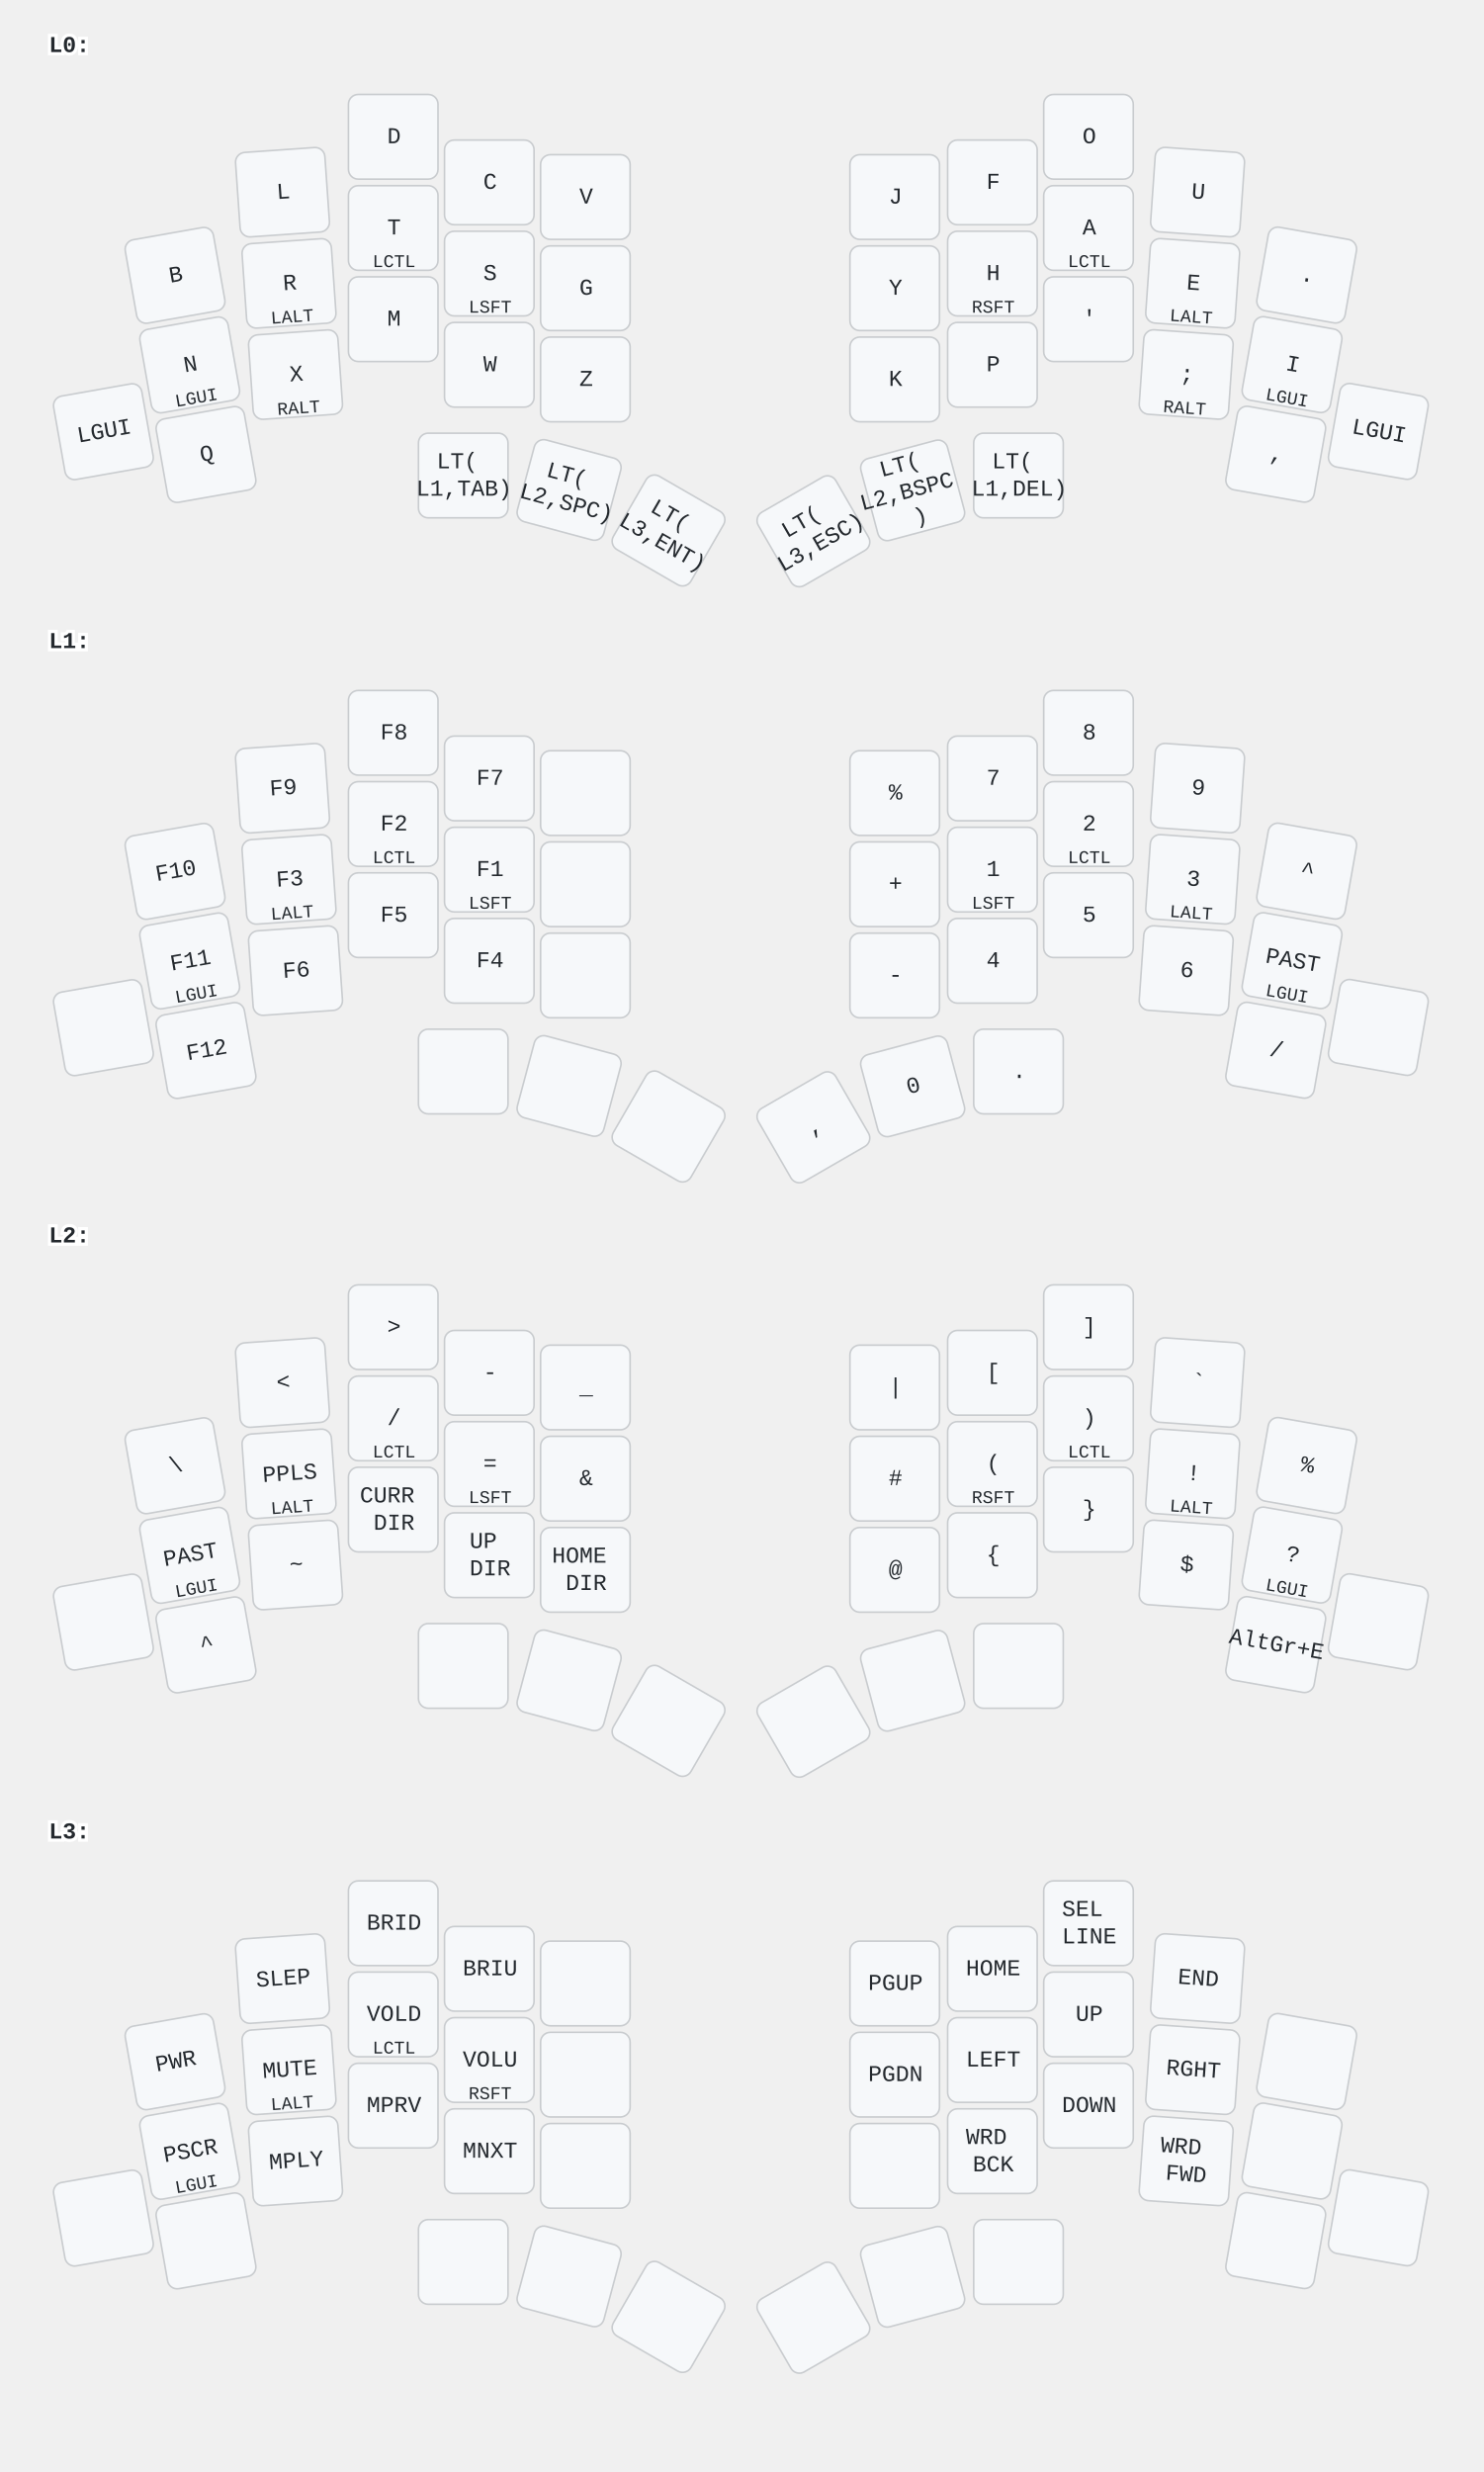
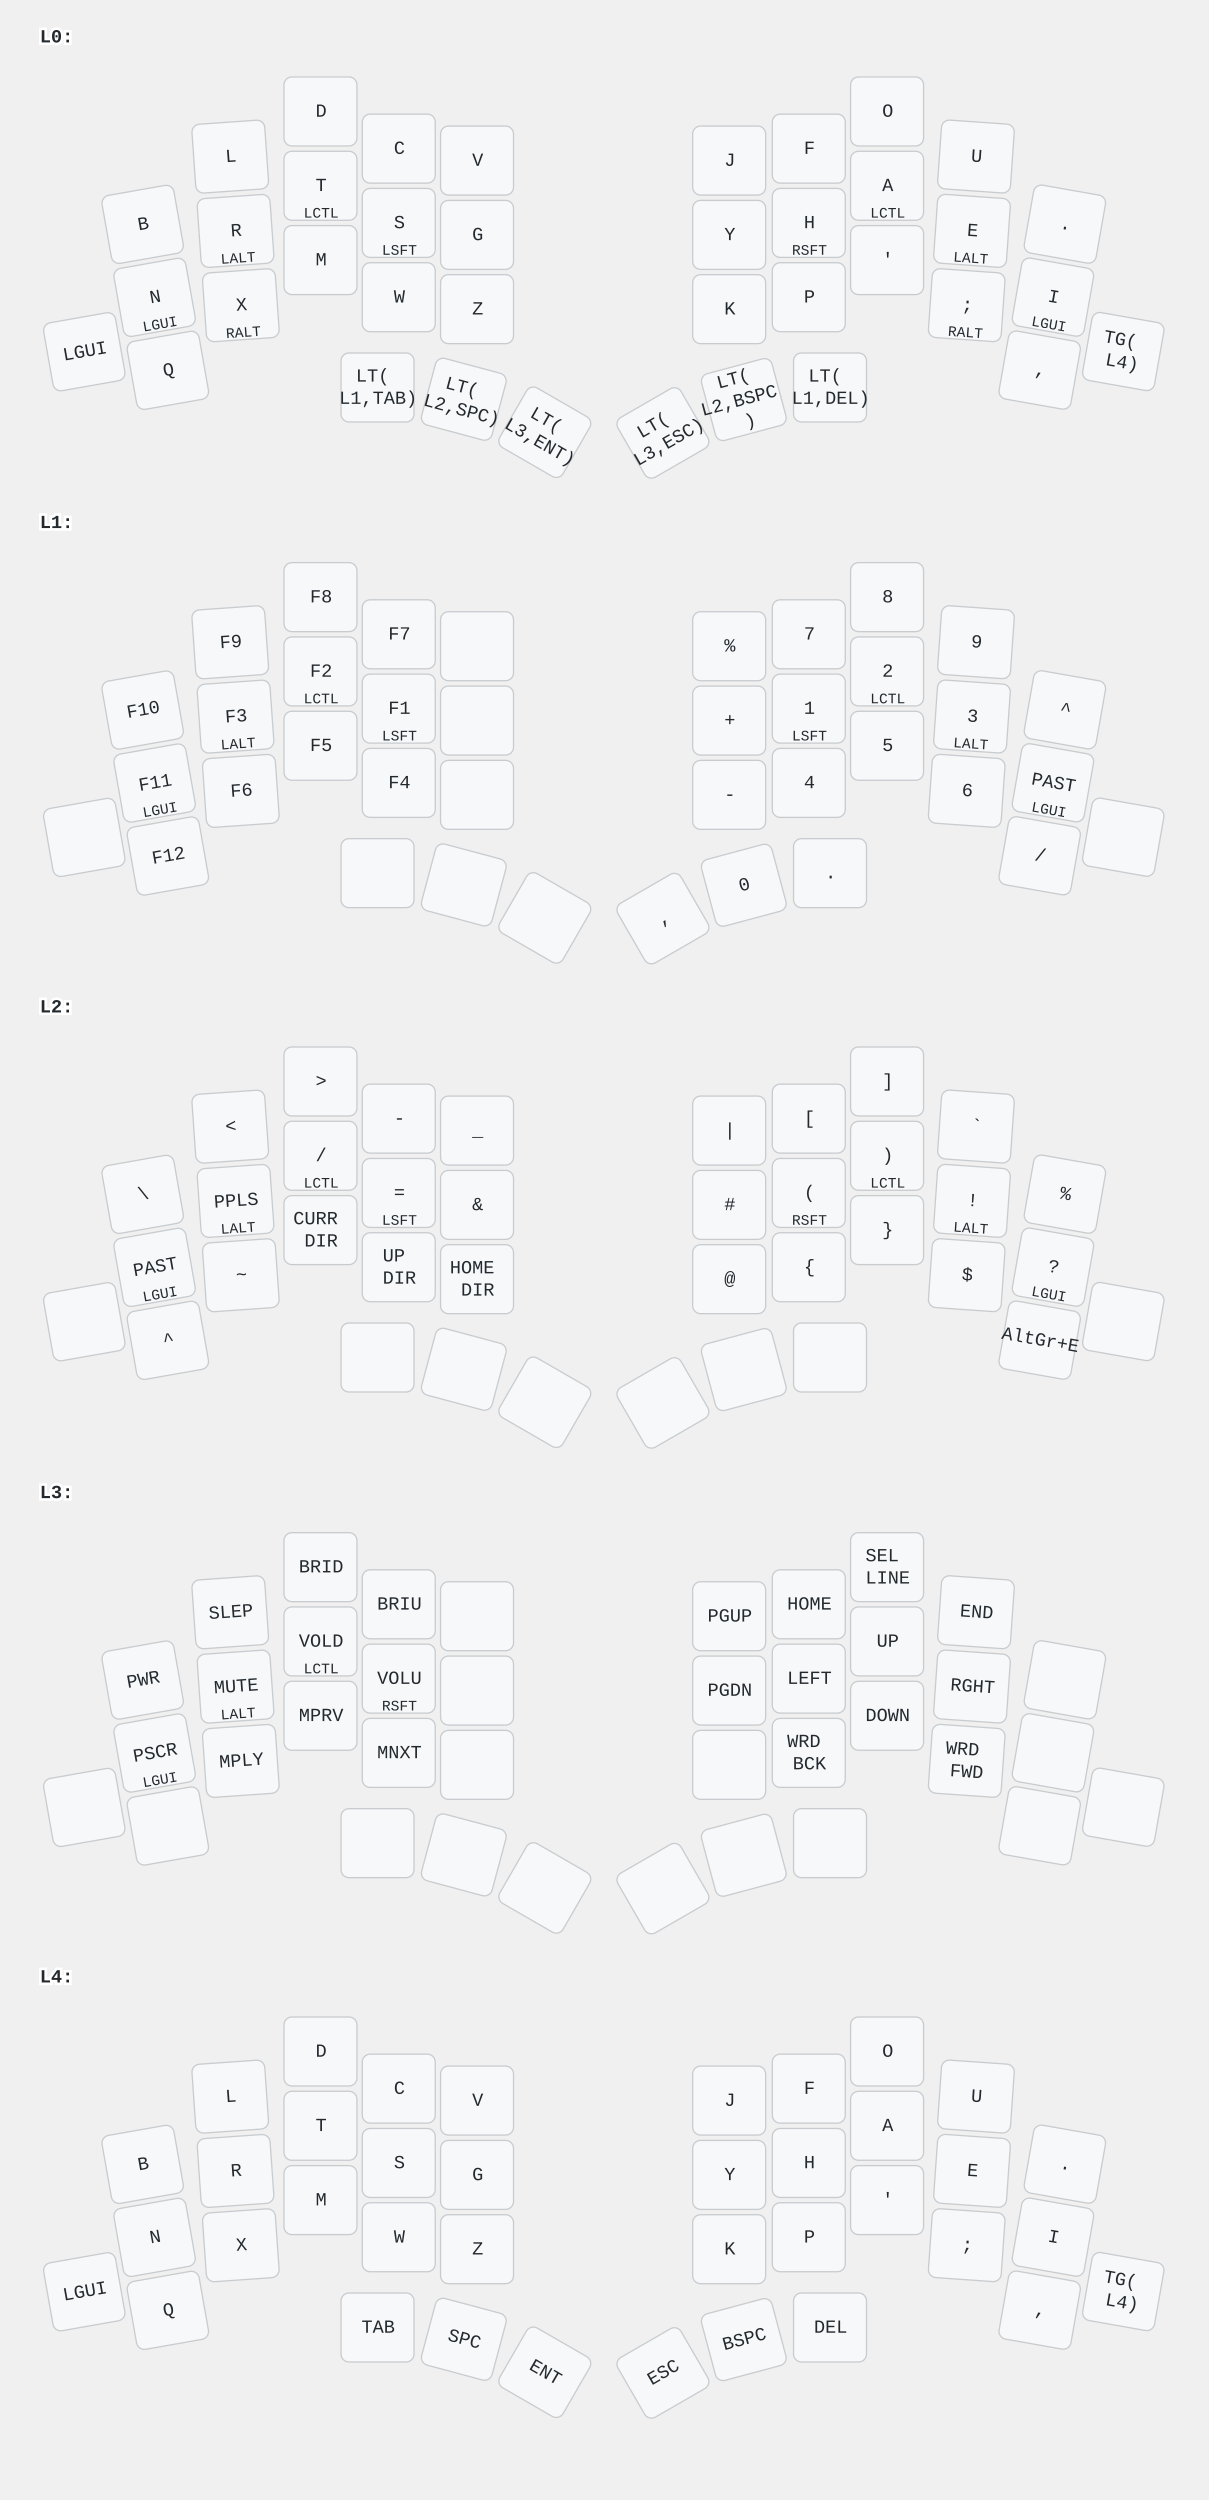
- <svg xmlns="http://www.w3.org/2000/svg" width="911" height="1518" viewBox="0 0 911 1518" class="keymap">
+ <svg xmlns="http://www.w3.org/2000/svg" width="911" height="1884" viewBox="0 0 911 1884" class="keymap">
  <style>/* inherit to force styles through use tags */
svg path {
    fill: inherit;
}

/* font and background color specifications */
svg.keymap {
    font-family: SFMono-Regular,Consolas,Liberation Mono,Menlo,monospace;
    font-size: 14px;
    font-kerning: normal;
    text-rendering: optimizeLegibility;
    fill: #24292e;
}

/* default key styling */
rect.key {
    fill: #f6f8fa;
}

rect.key, rect.combo {
    stroke: #c9cccf;
    stroke-width: 1;
}

/* default key side styling, only used is draw_key_sides is set */
rect.side {
    filter: brightness(90%);
}

/* color accent for combo boxes */
rect.combo, rect.combo-separate {
    fill: #cdf;
}

/* color accent for held keys */
rect.held, rect.combo.held {
    fill: #fdd;
}

/* color accent for ghost (optional) keys */
rect.ghost, rect.combo.ghost {
    stroke-dasharray: 4, 4;
    stroke-width: 2;
}

text {
    text-anchor: middle;
    dominant-baseline: middle;
}

/* styling for layer labels */
text.label {
    font-weight: bold;
    text-anchor: start;
    stroke: white;
    stroke-width: 4;
    paint-order: stroke;
}

/* styling for optional footer */
text.footer {
    text-anchor: end;
    dominant-baseline: auto;
    stroke: white;
    stroke-width: 4;
    paint-order: stroke;
}

/* styling for combo tap, and key non-tap label text */
text.combo, text.hold, text.shifted, text.left, text.right {
    font-size: 11px;
}

text.hold {
    text-anchor: middle;
    dominant-baseline: auto;
}

text.shifted {
    text-anchor: middle;
    dominant-baseline: hanging;
}

text.left {
    text-anchor: start;
}

text.right {
    text-anchor: end;
}

text.layer-activator {
    text-decoration: underline;
}

/* styling for hold/shifted label text in combo box */
text.combo.hold, text.combo.shifted, text.combo.left, text.combo.right {
    font-size: 8px;
}

/* lighter symbol for transparent keys */
text.trans {
    fill: #7b7e81;
}

/* styling for combo dendrons */
path.combo {
    stroke-width: 1;
    stroke: gray;
    fill: none;
}

/* Start Tabler Icons Cleanup */
/* cannot use height/width with glyphs */
.icon-tabler &gt; path {
    fill: inherit;
    stroke: inherit;
    stroke-width: 2;
}
/* hide tabler's default box */
.icon-tabler &gt; path[stroke="none"][fill="none"] {
    visibility: hidden;
}
/* End Tabler Icons Cleanup */
</style>
  <g transform="translate(30, 0)" class="layer-L0">
    <text x="0" y="28" class="label" id="L0">L0:</text>
    <g transform="translate(0, 56)">
      <g transform="translate(78, 113) rotate(-10.0)" class="key keypos-0">
        <rect rx="6" ry="6" x="-28" y="-26" width="55" height="52" class="key" />
        <text x="0" y="0" class="key tap">B</text>
      </g>
      <g transform="translate(144, 62) rotate(-4.0)" class="key keypos-1">
        <rect rx="6" ry="6" x="-28" y="-26" width="55" height="52" class="key" />
        <text x="0" y="0" class="key tap">L</text>
      </g>
      <g transform="translate(212, 28)" class="key keypos-2">
        <rect rx="6" ry="6" x="-28" y="-26" width="55" height="52" class="key" />
        <text x="0" y="0" class="key tap">D</text>
      </g>
      <g transform="translate(271, 56)" class="key keypos-3">
        <rect rx="6" ry="6" x="-28" y="-26" width="55" height="52" class="key" />
        <text x="0" y="0" class="key tap">C</text>
      </g>
      <g transform="translate(330, 65)" class="key keypos-4">
        <rect rx="6" ry="6" x="-28" y="-26" width="55" height="52" class="key" />
        <text x="0" y="0" class="key tap">V</text>
      </g>
      <g transform="translate(520, 65)" class="key keypos-5">
        <rect rx="6" ry="6" x="-28" y="-26" width="55" height="52" class="key" />
        <text x="0" y="0" class="key tap">J</text>
      </g>
      <g transform="translate(580, 56)" class="key keypos-6">
        <rect rx="6" ry="6" x="-28" y="-26" width="55" height="52" class="key" />
        <text x="0" y="0" class="key tap">F</text>
      </g>
      <g transform="translate(639, 28)" class="key keypos-7">
        <rect rx="6" ry="6" x="-28" y="-26" width="55" height="52" class="key" />
        <text x="0" y="0" class="key tap">O</text>
      </g>
      <g transform="translate(706, 62) rotate(4.0)" class="key keypos-8">
        <rect rx="6" ry="6" x="-28" y="-26" width="55" height="52" class="key" />
        <text x="0" y="0" class="key tap">U</text>
      </g>
      <g transform="translate(773, 113) rotate(10.0)" class="key keypos-9">
        <rect rx="6" ry="6" x="-28" y="-26" width="55" height="52" class="key" />
        <text x="0" y="0" class="key tap">.</text>
      </g>
      <g transform="translate(87, 168) rotate(-10.0)" class="key keypos-10">
        <rect rx="6" ry="6" x="-28" y="-26" width="55" height="52" class="key" />
        <text x="0" y="0" class="key tap">N</text>
        <text x="0" y="24" class="key hold">LGUI</text>
      </g>
      <g transform="translate(148, 118) rotate(-4.0)" class="key keypos-11">
        <rect rx="6" ry="6" x="-28" y="-26" width="55" height="52" class="key" />
        <text x="0" y="0" class="key tap">R</text>
        <text x="0" y="24" class="key hold">LALT</text>
      </g>
      <g transform="translate(212, 84)" class="key keypos-12">
        <rect rx="6" ry="6" x="-28" y="-26" width="55" height="52" class="key" />
        <text x="0" y="0" class="key tap">T</text>
        <text x="0" y="24" class="key hold">LCTL</text>
      </g>
      <g transform="translate(271, 112)" class="key keypos-13">
        <rect rx="6" ry="6" x="-28" y="-26" width="55" height="52" class="key" />
        <text x="0" y="0" class="key tap">S</text>
        <text x="0" y="24" class="key hold">LSFT</text>
      </g>
      <g transform="translate(330, 121)" class="key keypos-14">
        <rect rx="6" ry="6" x="-28" y="-26" width="55" height="52" class="key" />
        <text x="0" y="0" class="key tap">G</text>
      </g>
      <g transform="translate(520, 121)" class="key keypos-15">
        <rect rx="6" ry="6" x="-28" y="-26" width="55" height="52" class="key" />
        <text x="0" y="0" class="key tap">Y</text>
      </g>
      <g transform="translate(580, 112)" class="key keypos-16">
        <rect rx="6" ry="6" x="-28" y="-26" width="55" height="52" class="key" />
        <text x="0" y="0" class="key tap">H</text>
        <text x="0" y="24" class="key hold">RSFT</text>
      </g>
      <g transform="translate(639, 84)" class="key keypos-17">
        <rect rx="6" ry="6" x="-28" y="-26" width="55" height="52" class="key" />
        <text x="0" y="0" class="key tap">A</text>
        <text x="0" y="24" class="key hold">LCTL</text>
      </g>
      <g transform="translate(703, 118) rotate(4.0)" class="key keypos-18">
        <rect rx="6" ry="6" x="-28" y="-26" width="55" height="52" class="key" />
        <text x="0" y="0" class="key tap">E</text>
        <text x="0" y="24" class="key hold">LALT</text>
      </g>
      <g transform="translate(764, 168) rotate(10.0)" class="key keypos-19">
        <rect rx="6" ry="6" x="-28" y="-26" width="55" height="52" class="key" />
        <text x="0" y="0" class="key tap">I</text>
        <text x="0" y="24" class="key hold">LGUI</text>
      </g>
      <g transform="translate(34, 209) rotate(-10.0)" class="key keypos-20">
        <rect rx="6" ry="6" x="-28" y="-26" width="55" height="52" class="key" />
        <text x="0" y="0" class="key tap">LGUI</text>
      </g>
      <g transform="translate(97, 223) rotate(-10.0)" class="key keypos-21">
        <rect rx="6" ry="6" x="-28" y="-26" width="55" height="52" class="key" />
        <text x="0" y="0" class="key tap">Q</text>
      </g>
      <g transform="translate(152, 174) rotate(-4.0)" class="key keypos-22">
        <rect rx="6" ry="6" x="-28" y="-26" width="55" height="52" class="key" />
        <text x="0" y="0" class="key tap">X</text>
        <text x="0" y="24" class="key hold">RALT</text>
      </g>
      <g transform="translate(212, 140)" class="key keypos-23">
        <rect rx="6" ry="6" x="-28" y="-26" width="55" height="52" class="key" />
        <text x="0" y="0" class="key tap">M</text>
      </g>
      <g transform="translate(271, 168)" class="key keypos-24">
        <rect rx="6" ry="6" x="-28" y="-26" width="55" height="52" class="key" />
        <text x="0" y="0" class="key tap">W</text>
      </g>
      <g transform="translate(330, 177)" class="key keypos-25">
        <rect rx="6" ry="6" x="-28" y="-26" width="55" height="52" class="key" />
        <text x="0" y="0" class="key tap">Z</text>
      </g>
      <g transform="translate(520, 177)" class="key keypos-26">
        <rect rx="6" ry="6" x="-28" y="-26" width="55" height="52" class="key" />
        <text x="0" y="0" class="key tap">K</text>
      </g>
      <g transform="translate(580, 168)" class="key keypos-27">
        <rect rx="6" ry="6" x="-28" y="-26" width="55" height="52" class="key" />
        <text x="0" y="0" class="key tap">P</text>
      </g>
      <g transform="translate(639, 140)" class="key keypos-28">
        <rect rx="6" ry="6" x="-28" y="-26" width="55" height="52" class="key" />
        <text x="0" y="0" class="key tap">'</text>
      </g>
      <g transform="translate(699, 174) rotate(4.0)" class="key keypos-29">
        <rect rx="6" ry="6" x="-28" y="-26" width="55" height="52" class="key" />
        <text x="0" y="0" class="key tap">;</text>
        <text x="0" y="24" class="key hold">RALT</text>
      </g>
      <g transform="translate(754, 223) rotate(10.0)" class="key keypos-30">
        <rect rx="6" ry="6" x="-28" y="-26" width="55" height="52" class="key" />
        <text x="0" y="0" class="key tap">,</text>
      </g>
      <g transform="translate(817, 209) rotate(10.0)" class="key keypos-31">
        <rect rx="6" ry="6" x="-28" y="-26" width="55" height="52" class="key" />
-         <text x="0" y="0" class="key tap">LGUI</text>
+         <text x="0" y="0" class="key tap">
+           <tspan x="0" dy="-0.6em">TG(</tspan>
+           <tspan x="0" dy="1.2em">L4)</tspan>
+         </text>
      </g>
      <g transform="translate(255, 236)" class="key keypos-32">
        <rect rx="6" ry="6" x="-28" y="-26" width="55" height="52" class="key" />
        <text x="0" y="0" class="key tap">
          <tspan x="0" dy="-0.6em">LT(</tspan>
          <tspan x="0" dy="1.2em">L1,TAB)</tspan>
        </text>
      </g>
      <g transform="translate(320, 245) rotate(15.0)" class="key keypos-33">
        <rect rx="6" ry="6" x="-28" y="-26" width="55" height="52" class="key" />
        <text x="0" y="0" class="key tap">
          <tspan x="0" dy="-0.6em">LT(</tspan>
          <tspan x="0" dy="1.2em">L2,SPC)</tspan>
        </text>
      </g>
      <g transform="translate(381, 270) rotate(30.0)" class="key keypos-34">
        <rect rx="6" ry="6" x="-28" y="-26" width="55" height="52" class="key" />
        <text x="0" y="0" class="key tap">
          <tspan x="0" dy="-0.6em">LT(</tspan>
          <tspan x="0" dy="1.2em">L3,ENT)</tspan>
        </text>
      </g>
      <g transform="translate(470, 270) rotate(-30.0)" class="key keypos-35">
        <rect rx="6" ry="6" x="-28" y="-26" width="55" height="52" class="key" />
        <text x="0" y="0" class="key tap">
          <tspan x="0" dy="-0.6em">LT(</tspan>
          <tspan x="0" dy="1.2em">L3,ESC)</tspan>
        </text>
      </g>
      <g transform="translate(531, 245) rotate(-15.0)" class="key keypos-36">
        <rect rx="6" ry="6" x="-28" y="-26" width="55" height="52" class="key" />
        <text x="0" y="0" class="key tap">
          <tspan x="0" dy="-1.2em">LT(</tspan>
          <tspan x="0" dy="1.2em">L2,BSPC</tspan>
          <tspan x="0" dy="1.2em">)</tspan>
        </text>
      </g>
      <g transform="translate(596, 236)" class="key keypos-37">
        <rect rx="6" ry="6" x="-28" y="-26" width="55" height="52" class="key" />
        <text x="0" y="0" class="key tap">
          <tspan x="0" dy="-0.6em">LT(</tspan>
          <tspan x="0" dy="1.2em">L1,DEL)</tspan>
        </text>
      </g>
    </g>
  </g>
  <g transform="translate(30, 366)" class="layer-L1">
    <text x="0" y="28" class="label" id="L1">L1:</text>
    <g transform="translate(0, 56)">
      <g transform="translate(78, 113) rotate(-10.0)" class="key keypos-0">
        <rect rx="6" ry="6" x="-28" y="-26" width="55" height="52" class="key" />
        <text x="0" y="0" class="key tap">F10</text>
      </g>
      <g transform="translate(144, 62) rotate(-4.0)" class="key keypos-1">
        <rect rx="6" ry="6" x="-28" y="-26" width="55" height="52" class="key" />
        <text x="0" y="0" class="key tap">F9</text>
      </g>
      <g transform="translate(212, 28)" class="key keypos-2">
        <rect rx="6" ry="6" x="-28" y="-26" width="55" height="52" class="key" />
        <text x="0" y="0" class="key tap">F8</text>
      </g>
      <g transform="translate(271, 56)" class="key keypos-3">
        <rect rx="6" ry="6" x="-28" y="-26" width="55" height="52" class="key" />
        <text x="0" y="0" class="key tap">F7</text>
      </g>
      <g transform="translate(330, 65)" class="key keypos-4">
        <rect rx="6" ry="6" x="-28" y="-26" width="55" height="52" class="key" />
      </g>
      <g transform="translate(520, 65)" class="key keypos-5">
        <rect rx="6" ry="6" x="-28" y="-26" width="55" height="52" class="key" />
        <text x="0" y="0" class="key tap">%</text>
      </g>
      <g transform="translate(580, 56)" class="key keypos-6">
        <rect rx="6" ry="6" x="-28" y="-26" width="55" height="52" class="key" />
        <text x="0" y="0" class="key tap">7</text>
      </g>
      <g transform="translate(639, 28)" class="key keypos-7">
        <rect rx="6" ry="6" x="-28" y="-26" width="55" height="52" class="key" />
        <text x="0" y="0" class="key tap">8</text>
      </g>
      <g transform="translate(706, 62) rotate(4.0)" class="key keypos-8">
        <rect rx="6" ry="6" x="-28" y="-26" width="55" height="52" class="key" />
        <text x="0" y="0" class="key tap">9</text>
      </g>
      <g transform="translate(773, 113) rotate(10.0)" class="key keypos-9">
        <rect rx="6" ry="6" x="-28" y="-26" width="55" height="52" class="key" />
        <text x="0" y="0" class="key tap">^</text>
      </g>
      <g transform="translate(87, 168) rotate(-10.0)" class="key keypos-10">
        <rect rx="6" ry="6" x="-28" y="-26" width="55" height="52" class="key" />
        <text x="0" y="0" class="key tap">F11</text>
        <text x="0" y="24" class="key hold">LGUI</text>
      </g>
      <g transform="translate(148, 118) rotate(-4.0)" class="key keypos-11">
        <rect rx="6" ry="6" x="-28" y="-26" width="55" height="52" class="key" />
        <text x="0" y="0" class="key tap">F3</text>
        <text x="0" y="24" class="key hold">LALT</text>
      </g>
      <g transform="translate(212, 84)" class="key keypos-12">
        <rect rx="6" ry="6" x="-28" y="-26" width="55" height="52" class="key" />
        <text x="0" y="0" class="key tap">F2</text>
        <text x="0" y="24" class="key hold">LCTL</text>
      </g>
      <g transform="translate(271, 112)" class="key keypos-13">
        <rect rx="6" ry="6" x="-28" y="-26" width="55" height="52" class="key" />
        <text x="0" y="0" class="key tap">F1</text>
        <text x="0" y="24" class="key hold">LSFT</text>
      </g>
      <g transform="translate(330, 121)" class="key keypos-14">
        <rect rx="6" ry="6" x="-28" y="-26" width="55" height="52" class="key" />
      </g>
      <g transform="translate(520, 121)" class="key keypos-15">
        <rect rx="6" ry="6" x="-28" y="-26" width="55" height="52" class="key" />
        <text x="0" y="0" class="key tap">+</text>
      </g>
      <g transform="translate(580, 112)" class="key keypos-16">
        <rect rx="6" ry="6" x="-28" y="-26" width="55" height="52" class="key" />
        <text x="0" y="0" class="key tap">1</text>
        <text x="0" y="24" class="key hold">LSFT</text>
      </g>
      <g transform="translate(639, 84)" class="key keypos-17">
        <rect rx="6" ry="6" x="-28" y="-26" width="55" height="52" class="key" />
        <text x="0" y="0" class="key tap">2</text>
        <text x="0" y="24" class="key hold">LCTL</text>
      </g>
      <g transform="translate(703, 118) rotate(4.0)" class="key keypos-18">
        <rect rx="6" ry="6" x="-28" y="-26" width="55" height="52" class="key" />
        <text x="0" y="0" class="key tap">3</text>
        <text x="0" y="24" class="key hold">LALT</text>
      </g>
      <g transform="translate(764, 168) rotate(10.0)" class="key keypos-19">
        <rect rx="6" ry="6" x="-28" y="-26" width="55" height="52" class="key" />
        <text x="0" y="0" class="key tap">PAST</text>
        <text x="0" y="24" class="key hold">LGUI</text>
      </g>
      <g transform="translate(34, 209) rotate(-10.0)" class="key keypos-20">
        <rect rx="6" ry="6" x="-28" y="-26" width="55" height="52" class="key" />
      </g>
      <g transform="translate(97, 223) rotate(-10.0)" class="key keypos-21">
        <rect rx="6" ry="6" x="-28" y="-26" width="55" height="52" class="key" />
        <text x="0" y="0" class="key tap">F12</text>
      </g>
      <g transform="translate(152, 174) rotate(-4.0)" class="key keypos-22">
        <rect rx="6" ry="6" x="-28" y="-26" width="55" height="52" class="key" />
        <text x="0" y="0" class="key tap">F6</text>
      </g>
      <g transform="translate(212, 140)" class="key keypos-23">
        <rect rx="6" ry="6" x="-28" y="-26" width="55" height="52" class="key" />
        <text x="0" y="0" class="key tap">F5</text>
      </g>
      <g transform="translate(271, 168)" class="key keypos-24">
        <rect rx="6" ry="6" x="-28" y="-26" width="55" height="52" class="key" />
        <text x="0" y="0" class="key tap">F4</text>
      </g>
      <g transform="translate(330, 177)" class="key keypos-25">
        <rect rx="6" ry="6" x="-28" y="-26" width="55" height="52" class="key" />
      </g>
      <g transform="translate(520, 177)" class="key keypos-26">
        <rect rx="6" ry="6" x="-28" y="-26" width="55" height="52" class="key" />
        <text x="0" y="0" class="key tap">-</text>
      </g>
      <g transform="translate(580, 168)" class="key keypos-27">
        <rect rx="6" ry="6" x="-28" y="-26" width="55" height="52" class="key" />
        <text x="0" y="0" class="key tap">4</text>
      </g>
      <g transform="translate(639, 140)" class="key keypos-28">
        <rect rx="6" ry="6" x="-28" y="-26" width="55" height="52" class="key" />
        <text x="0" y="0" class="key tap">5</text>
      </g>
      <g transform="translate(699, 174) rotate(4.0)" class="key keypos-29">
        <rect rx="6" ry="6" x="-28" y="-26" width="55" height="52" class="key" />
        <text x="0" y="0" class="key tap">6</text>
      </g>
      <g transform="translate(754, 223) rotate(10.0)" class="key keypos-30">
        <rect rx="6" ry="6" x="-28" y="-26" width="55" height="52" class="key" />
        <text x="0" y="0" class="key tap">/</text>
      </g>
      <g transform="translate(817, 209) rotate(10.0)" class="key keypos-31">
        <rect rx="6" ry="6" x="-28" y="-26" width="55" height="52" class="key" />
      </g>
      <g transform="translate(255, 236)" class="key keypos-32">
        <rect rx="6" ry="6" x="-28" y="-26" width="55" height="52" class="key" />
      </g>
      <g transform="translate(320, 245) rotate(15.0)" class="key keypos-33">
        <rect rx="6" ry="6" x="-28" y="-26" width="55" height="52" class="key" />
      </g>
      <g transform="translate(381, 270) rotate(30.0)" class="key keypos-34">
        <rect rx="6" ry="6" x="-28" y="-26" width="55" height="52" class="key" />
      </g>
      <g transform="translate(470, 270) rotate(-30.0)" class="key keypos-35">
        <rect rx="6" ry="6" x="-28" y="-26" width="55" height="52" class="key" />
        <text x="0" y="0" class="key tap">,</text>
      </g>
      <g transform="translate(531, 245) rotate(-15.0)" class="key keypos-36">
        <rect rx="6" ry="6" x="-28" y="-26" width="55" height="52" class="key" />
        <text x="0" y="0" class="key tap">0</text>
      </g>
      <g transform="translate(596, 236)" class="key keypos-37">
        <rect rx="6" ry="6" x="-28" y="-26" width="55" height="52" class="key" />
        <text x="0" y="0" class="key tap">.</text>
      </g>
    </g>
  </g>
  <g transform="translate(30, 731)" class="layer-L2">
    <text x="0" y="28" class="label" id="L2">L2:</text>
    <g transform="translate(0, 56)">
      <g transform="translate(78, 113) rotate(-10.0)" class="key keypos-0">
        <rect rx="6" ry="6" x="-28" y="-26" width="55" height="52" class="key" />
        <text x="0" y="0" class="key tap">\</text>
      </g>
      <g transform="translate(144, 62) rotate(-4.0)" class="key keypos-1">
        <rect rx="6" ry="6" x="-28" y="-26" width="55" height="52" class="key" />
        <text x="0" y="0" class="key tap">&lt;</text>
      </g>
      <g transform="translate(212, 28)" class="key keypos-2">
        <rect rx="6" ry="6" x="-28" y="-26" width="55" height="52" class="key" />
        <text x="0" y="0" class="key tap">&gt;</text>
      </g>
      <g transform="translate(271, 56)" class="key keypos-3">
        <rect rx="6" ry="6" x="-28" y="-26" width="55" height="52" class="key" />
        <text x="0" y="0" class="key tap">-</text>
      </g>
      <g transform="translate(330, 65)" class="key keypos-4">
        <rect rx="6" ry="6" x="-28" y="-26" width="55" height="52" class="key" />
        <text x="0" y="0" class="key tap">_</text>
      </g>
      <g transform="translate(520, 65)" class="key keypos-5">
        <rect rx="6" ry="6" x="-28" y="-26" width="55" height="52" class="key" />
        <text x="0" y="0" class="key tap">|</text>
      </g>
      <g transform="translate(580, 56)" class="key keypos-6">
        <rect rx="6" ry="6" x="-28" y="-26" width="55" height="52" class="key" />
        <text x="0" y="0" class="key tap">[</text>
      </g>
      <g transform="translate(639, 28)" class="key keypos-7">
        <rect rx="6" ry="6" x="-28" y="-26" width="55" height="52" class="key" />
        <text x="0" y="0" class="key tap">]</text>
      </g>
      <g transform="translate(706, 62) rotate(4.0)" class="key keypos-8">
        <rect rx="6" ry="6" x="-28" y="-26" width="55" height="52" class="key" />
        <text x="0" y="0" class="key tap">`</text>
      </g>
      <g transform="translate(773, 113) rotate(10.0)" class="key keypos-9">
        <rect rx="6" ry="6" x="-28" y="-26" width="55" height="52" class="key" />
        <text x="0" y="0" class="key tap">%</text>
      </g>
      <g transform="translate(87, 168) rotate(-10.0)" class="key keypos-10">
        <rect rx="6" ry="6" x="-28" y="-26" width="55" height="52" class="key" />
        <text x="0" y="0" class="key tap">PAST</text>
        <text x="0" y="24" class="key hold">LGUI</text>
      </g>
      <g transform="translate(148, 118) rotate(-4.0)" class="key keypos-11">
        <rect rx="6" ry="6" x="-28" y="-26" width="55" height="52" class="key" />
        <text x="0" y="0" class="key tap">PPLS</text>
        <text x="0" y="24" class="key hold">LALT</text>
      </g>
      <g transform="translate(212, 84)" class="key keypos-12">
        <rect rx="6" ry="6" x="-28" y="-26" width="55" height="52" class="key" />
        <text x="0" y="0" class="key tap">/</text>
        <text x="0" y="24" class="key hold">LCTL</text>
      </g>
      <g transform="translate(271, 112)" class="key keypos-13">
        <rect rx="6" ry="6" x="-28" y="-26" width="55" height="52" class="key" />
        <text x="0" y="0" class="key tap">=</text>
        <text x="0" y="24" class="key hold">LSFT</text>
      </g>
      <g transform="translate(330, 121)" class="key keypos-14">
        <rect rx="6" ry="6" x="-28" y="-26" width="55" height="52" class="key" />
        <text x="0" y="0" class="key tap">&amp;</text>
      </g>
      <g transform="translate(520, 121)" class="key keypos-15">
        <rect rx="6" ry="6" x="-28" y="-26" width="55" height="52" class="key" />
        <text x="0" y="0" class="key tap">#</text>
      </g>
      <g transform="translate(580, 112)" class="key keypos-16">
        <rect rx="6" ry="6" x="-28" y="-26" width="55" height="52" class="key" />
        <text x="0" y="0" class="key tap">(</text>
        <text x="0" y="24" class="key hold">RSFT</text>
      </g>
      <g transform="translate(639, 84)" class="key keypos-17">
        <rect rx="6" ry="6" x="-28" y="-26" width="55" height="52" class="key" />
        <text x="0" y="0" class="key tap">)</text>
        <text x="0" y="24" class="key hold">LCTL</text>
      </g>
      <g transform="translate(703, 118) rotate(4.0)" class="key keypos-18">
        <rect rx="6" ry="6" x="-28" y="-26" width="55" height="52" class="key" />
        <text x="0" y="0" class="key tap">!</text>
        <text x="0" y="24" class="key hold">LALT</text>
      </g>
      <g transform="translate(764, 168) rotate(10.0)" class="key keypos-19">
        <rect rx="6" ry="6" x="-28" y="-26" width="55" height="52" class="key" />
        <text x="0" y="0" class="key tap">?</text>
        <text x="0" y="24" class="key hold">LGUI</text>
      </g>
      <g transform="translate(34, 209) rotate(-10.0)" class="key keypos-20">
        <rect rx="6" ry="6" x="-28" y="-26" width="55" height="52" class="key" />
      </g>
      <g transform="translate(97, 223) rotate(-10.0)" class="key keypos-21">
        <rect rx="6" ry="6" x="-28" y="-26" width="55" height="52" class="key" />
        <text x="0" y="0" class="key tap">^</text>
      </g>
      <g transform="translate(152, 174) rotate(-4.0)" class="key keypos-22">
        <rect rx="6" ry="6" x="-28" y="-26" width="55" height="52" class="key" />
        <text x="0" y="0" class="key tap">~</text>
      </g>
      <g transform="translate(212, 140)" class="key keypos-23">
        <rect rx="6" ry="6" x="-28" y="-26" width="55" height="52" class="key" />
        <text x="0" y="0" class="key tap">
          <tspan x="0" dy="-0.6em">CURR</tspan>
          <tspan x="0" dy="1.2em">DIR</tspan>
        </text>
      </g>
      <g transform="translate(271, 168)" class="key keypos-24">
        <rect rx="6" ry="6" x="-28" y="-26" width="55" height="52" class="key" />
        <text x="0" y="0" class="key tap">
          <tspan x="0" dy="-0.6em">UP</tspan>
          <tspan x="0" dy="1.2em">DIR</tspan>
        </text>
      </g>
      <g transform="translate(330, 177)" class="key keypos-25">
        <rect rx="6" ry="6" x="-28" y="-26" width="55" height="52" class="key" />
        <text x="0" y="0" class="key tap">
          <tspan x="0" dy="-0.6em">HOME</tspan>
          <tspan x="0" dy="1.2em">DIR</tspan>
        </text>
      </g>
      <g transform="translate(520, 177)" class="key keypos-26">
        <rect rx="6" ry="6" x="-28" y="-26" width="55" height="52" class="key" />
        <text x="0" y="0" class="key tap">@</text>
      </g>
      <g transform="translate(580, 168)" class="key keypos-27">
        <rect rx="6" ry="6" x="-28" y="-26" width="55" height="52" class="key" />
        <text x="0" y="0" class="key tap">{</text>
      </g>
      <g transform="translate(639, 140)" class="key keypos-28">
        <rect rx="6" ry="6" x="-28" y="-26" width="55" height="52" class="key" />
        <text x="0" y="0" class="key tap">}</text>
      </g>
      <g transform="translate(699, 174) rotate(4.0)" class="key keypos-29">
        <rect rx="6" ry="6" x="-28" y="-26" width="55" height="52" class="key" />
        <text x="0" y="0" class="key tap">$</text>
      </g>
      <g transform="translate(754, 223) rotate(10.0)" class="key keypos-30">
        <rect rx="6" ry="6" x="-28" y="-26" width="55" height="52" class="key" />
        <text x="0" y="0" class="key tap">AltGr+E</text>
      </g>
      <g transform="translate(817, 209) rotate(10.0)" class="key keypos-31">
        <rect rx="6" ry="6" x="-28" y="-26" width="55" height="52" class="key" />
      </g>
      <g transform="translate(255, 236)" class="key keypos-32">
        <rect rx="6" ry="6" x="-28" y="-26" width="55" height="52" class="key" />
      </g>
      <g transform="translate(320, 245) rotate(15.0)" class="key keypos-33">
        <rect rx="6" ry="6" x="-28" y="-26" width="55" height="52" class="key" />
      </g>
      <g transform="translate(381, 270) rotate(30.0)" class="key keypos-34">
        <rect rx="6" ry="6" x="-28" y="-26" width="55" height="52" class="key" />
      </g>
      <g transform="translate(470, 270) rotate(-30.0)" class="key keypos-35">
        <rect rx="6" ry="6" x="-28" y="-26" width="55" height="52" class="key" />
      </g>
      <g transform="translate(531, 245) rotate(-15.0)" class="key keypos-36">
        <rect rx="6" ry="6" x="-28" y="-26" width="55" height="52" class="key" />
      </g>
      <g transform="translate(596, 236)" class="key keypos-37">
        <rect rx="6" ry="6" x="-28" y="-26" width="55" height="52" class="key" />
      </g>
    </g>
  </g>
  <g transform="translate(30, 1097)" class="layer-L3">
    <text x="0" y="28" class="label" id="L3">L3:</text>
    <g transform="translate(0, 56)">
      <g transform="translate(78, 113) rotate(-10.0)" class="key keypos-0">
        <rect rx="6" ry="6" x="-28" y="-26" width="55" height="52" class="key" />
        <text x="0" y="0" class="key tap">PWR</text>
      </g>
      <g transform="translate(144, 62) rotate(-4.0)" class="key keypos-1">
        <rect rx="6" ry="6" x="-28" y="-26" width="55" height="52" class="key" />
        <text x="0" y="0" class="key tap">SLEP</text>
      </g>
      <g transform="translate(212, 28)" class="key keypos-2">
        <rect rx="6" ry="6" x="-28" y="-26" width="55" height="52" class="key" />
        <text x="0" y="0" class="key tap">BRID</text>
      </g>
      <g transform="translate(271, 56)" class="key keypos-3">
        <rect rx="6" ry="6" x="-28" y="-26" width="55" height="52" class="key" />
        <text x="0" y="0" class="key tap">BRIU</text>
      </g>
      <g transform="translate(330, 65)" class="key keypos-4">
        <rect rx="6" ry="6" x="-28" y="-26" width="55" height="52" class="key" />
      </g>
      <g transform="translate(520, 65)" class="key keypos-5">
        <rect rx="6" ry="6" x="-28" y="-26" width="55" height="52" class="key" />
        <text x="0" y="0" class="key tap">PGUP</text>
      </g>
      <g transform="translate(580, 56)" class="key keypos-6">
        <rect rx="6" ry="6" x="-28" y="-26" width="55" height="52" class="key" />
        <text x="0" y="0" class="key tap">HOME</text>
      </g>
      <g transform="translate(639, 28)" class="key keypos-7">
        <rect rx="6" ry="6" x="-28" y="-26" width="55" height="52" class="key" />
        <text x="0" y="0" class="key tap">
          <tspan x="0" dy="-0.6em">SEL</tspan>
          <tspan x="0" dy="1.2em">LINE</tspan>
        </text>
      </g>
      <g transform="translate(706, 62) rotate(4.0)" class="key keypos-8">
        <rect rx="6" ry="6" x="-28" y="-26" width="55" height="52" class="key" />
        <text x="0" y="0" class="key tap">END</text>
      </g>
      <g transform="translate(773, 113) rotate(10.0)" class="key keypos-9">
        <rect rx="6" ry="6" x="-28" y="-26" width="55" height="52" class="key" />
      </g>
      <g transform="translate(87, 168) rotate(-10.0)" class="key keypos-10">
        <rect rx="6" ry="6" x="-28" y="-26" width="55" height="52" class="key" />
        <text x="0" y="0" class="key tap">PSCR</text>
        <text x="0" y="24" class="key hold">LGUI</text>
      </g>
      <g transform="translate(148, 118) rotate(-4.0)" class="key keypos-11">
        <rect rx="6" ry="6" x="-28" y="-26" width="55" height="52" class="key" />
        <text x="0" y="0" class="key tap">MUTE</text>
        <text x="0" y="24" class="key hold">LALT</text>
      </g>
      <g transform="translate(212, 84)" class="key keypos-12">
        <rect rx="6" ry="6" x="-28" y="-26" width="55" height="52" class="key" />
        <text x="0" y="0" class="key tap">VOLD</text>
        <text x="0" y="24" class="key hold">LCTL</text>
      </g>
      <g transform="translate(271, 112)" class="key keypos-13">
        <rect rx="6" ry="6" x="-28" y="-26" width="55" height="52" class="key" />
        <text x="0" y="0" class="key tap">VOLU</text>
        <text x="0" y="24" class="key hold">RSFT</text>
      </g>
      <g transform="translate(330, 121)" class="key keypos-14">
        <rect rx="6" ry="6" x="-28" y="-26" width="55" height="52" class="key" />
      </g>
      <g transform="translate(520, 121)" class="key keypos-15">
        <rect rx="6" ry="6" x="-28" y="-26" width="55" height="52" class="key" />
        <text x="0" y="0" class="key tap">PGDN</text>
      </g>
      <g transform="translate(580, 112)" class="key keypos-16">
        <rect rx="6" ry="6" x="-28" y="-26" width="55" height="52" class="key" />
        <text x="0" y="0" class="key tap">LEFT</text>
      </g>
      <g transform="translate(639, 84)" class="key keypos-17">
        <rect rx="6" ry="6" x="-28" y="-26" width="55" height="52" class="key" />
        <text x="0" y="0" class="key tap">UP</text>
      </g>
      <g transform="translate(703, 118) rotate(4.0)" class="key keypos-18">
        <rect rx="6" ry="6" x="-28" y="-26" width="55" height="52" class="key" />
        <text x="0" y="0" class="key tap">RGHT</text>
      </g>
      <g transform="translate(764, 168) rotate(10.0)" class="key keypos-19">
        <rect rx="6" ry="6" x="-28" y="-26" width="55" height="52" class="key" />
      </g>
      <g transform="translate(34, 209) rotate(-10.0)" class="key keypos-20">
        <rect rx="6" ry="6" x="-28" y="-26" width="55" height="52" class="key" />
      </g>
      <g transform="translate(97, 223) rotate(-10.0)" class="key keypos-21">
        <rect rx="6" ry="6" x="-28" y="-26" width="55" height="52" class="key" />
      </g>
      <g transform="translate(152, 174) rotate(-4.0)" class="key keypos-22">
        <rect rx="6" ry="6" x="-28" y="-26" width="55" height="52" class="key" />
        <text x="0" y="0" class="key tap">MPLY</text>
      </g>
      <g transform="translate(212, 140)" class="key keypos-23">
        <rect rx="6" ry="6" x="-28" y="-26" width="55" height="52" class="key" />
        <text x="0" y="0" class="key tap">MPRV</text>
      </g>
      <g transform="translate(271, 168)" class="key keypos-24">
        <rect rx="6" ry="6" x="-28" y="-26" width="55" height="52" class="key" />
        <text x="0" y="0" class="key tap">MNXT</text>
      </g>
      <g transform="translate(330, 177)" class="key keypos-25">
        <rect rx="6" ry="6" x="-28" y="-26" width="55" height="52" class="key" />
      </g>
      <g transform="translate(520, 177)" class="key keypos-26">
        <rect rx="6" ry="6" x="-28" y="-26" width="55" height="52" class="key" />
      </g>
      <g transform="translate(580, 168)" class="key keypos-27">
        <rect rx="6" ry="6" x="-28" y="-26" width="55" height="52" class="key" />
        <text x="0" y="0" class="key tap">
          <tspan x="0" dy="-0.6em">WRD</tspan>
          <tspan x="0" dy="1.2em">BCK</tspan>
        </text>
      </g>
      <g transform="translate(639, 140)" class="key keypos-28">
        <rect rx="6" ry="6" x="-28" y="-26" width="55" height="52" class="key" />
        <text x="0" y="0" class="key tap">DOWN</text>
      </g>
      <g transform="translate(699, 174) rotate(4.0)" class="key keypos-29">
        <rect rx="6" ry="6" x="-28" y="-26" width="55" height="52" class="key" />
        <text x="0" y="0" class="key tap">
          <tspan x="0" dy="-0.6em">WRD</tspan>
          <tspan x="0" dy="1.2em">FWD</tspan>
        </text>
      </g>
      <g transform="translate(754, 223) rotate(10.0)" class="key keypos-30">
        <rect rx="6" ry="6" x="-28" y="-26" width="55" height="52" class="key" />
      </g>
      <g transform="translate(817, 209) rotate(10.0)" class="key keypos-31">
        <rect rx="6" ry="6" x="-28" y="-26" width="55" height="52" class="key" />
      </g>
      <g transform="translate(255, 236)" class="key keypos-32">
        <rect rx="6" ry="6" x="-28" y="-26" width="55" height="52" class="key" />
      </g>
      <g transform="translate(320, 245) rotate(15.0)" class="key keypos-33">
        <rect rx="6" ry="6" x="-28" y="-26" width="55" height="52" class="key" />
      </g>
      <g transform="translate(381, 270) rotate(30.0)" class="key keypos-34">
        <rect rx="6" ry="6" x="-28" y="-26" width="55" height="52" class="key" />
      </g>
      <g transform="translate(470, 270) rotate(-30.0)" class="key keypos-35">
        <rect rx="6" ry="6" x="-28" y="-26" width="55" height="52" class="key" />
      </g>
      <g transform="translate(531, 245) rotate(-15.0)" class="key keypos-36">
        <rect rx="6" ry="6" x="-28" y="-26" width="55" height="52" class="key" />
      </g>
      <g transform="translate(596, 236)" class="key keypos-37">
        <rect rx="6" ry="6" x="-28" y="-26" width="55" height="52" class="key" />
      </g>
    </g>
  </g>
+   <g transform="translate(30, 1462)" class="layer-L4">
+     <text x="0" y="28" class="label" id="L4">L4:</text>
+     <g transform="translate(0, 56)">
+       <g transform="translate(78, 113) rotate(-10.0)" class="key keypos-0">
+         <rect rx="6" ry="6" x="-28" y="-26" width="55" height="52" class="key" />
+         <text x="0" y="0" class="key tap">B</text>
+       </g>
+       <g transform="translate(144, 62) rotate(-4.0)" class="key keypos-1">
+         <rect rx="6" ry="6" x="-28" y="-26" width="55" height="52" class="key" />
+         <text x="0" y="0" class="key tap">L</text>
+       </g>
+       <g transform="translate(212, 28)" class="key keypos-2">
+         <rect rx="6" ry="6" x="-28" y="-26" width="55" height="52" class="key" />
+         <text x="0" y="0" class="key tap">D</text>
+       </g>
+       <g transform="translate(271, 56)" class="key keypos-3">
+         <rect rx="6" ry="6" x="-28" y="-26" width="55" height="52" class="key" />
+         <text x="0" y="0" class="key tap">C</text>
+       </g>
+       <g transform="translate(330, 65)" class="key keypos-4">
+         <rect rx="6" ry="6" x="-28" y="-26" width="55" height="52" class="key" />
+         <text x="0" y="0" class="key tap">V</text>
+       </g>
+       <g transform="translate(520, 65)" class="key keypos-5">
+         <rect rx="6" ry="6" x="-28" y="-26" width="55" height="52" class="key" />
+         <text x="0" y="0" class="key tap">J</text>
+       </g>
+       <g transform="translate(580, 56)" class="key keypos-6">
+         <rect rx="6" ry="6" x="-28" y="-26" width="55" height="52" class="key" />
+         <text x="0" y="0" class="key tap">F</text>
+       </g>
+       <g transform="translate(639, 28)" class="key keypos-7">
+         <rect rx="6" ry="6" x="-28" y="-26" width="55" height="52" class="key" />
+         <text x="0" y="0" class="key tap">O</text>
+       </g>
+       <g transform="translate(706, 62) rotate(4.0)" class="key keypos-8">
+         <rect rx="6" ry="6" x="-28" y="-26" width="55" height="52" class="key" />
+         <text x="0" y="0" class="key tap">U</text>
+       </g>
+       <g transform="translate(773, 113) rotate(10.0)" class="key keypos-9">
+         <rect rx="6" ry="6" x="-28" y="-26" width="55" height="52" class="key" />
+         <text x="0" y="0" class="key tap">.</text>
+       </g>
+       <g transform="translate(87, 168) rotate(-10.0)" class="key keypos-10">
+         <rect rx="6" ry="6" x="-28" y="-26" width="55" height="52" class="key" />
+         <text x="0" y="0" class="key tap">N</text>
+       </g>
+       <g transform="translate(148, 118) rotate(-4.0)" class="key keypos-11">
+         <rect rx="6" ry="6" x="-28" y="-26" width="55" height="52" class="key" />
+         <text x="0" y="0" class="key tap">R</text>
+       </g>
+       <g transform="translate(212, 84)" class="key keypos-12">
+         <rect rx="6" ry="6" x="-28" y="-26" width="55" height="52" class="key" />
+         <text x="0" y="0" class="key tap">T</text>
+       </g>
+       <g transform="translate(271, 112)" class="key keypos-13">
+         <rect rx="6" ry="6" x="-28" y="-26" width="55" height="52" class="key" />
+         <text x="0" y="0" class="key tap">S</text>
+       </g>
+       <g transform="translate(330, 121)" class="key keypos-14">
+         <rect rx="6" ry="6" x="-28" y="-26" width="55" height="52" class="key" />
+         <text x="0" y="0" class="key tap">G</text>
+       </g>
+       <g transform="translate(520, 121)" class="key keypos-15">
+         <rect rx="6" ry="6" x="-28" y="-26" width="55" height="52" class="key" />
+         <text x="0" y="0" class="key tap">Y</text>
+       </g>
+       <g transform="translate(580, 112)" class="key keypos-16">
+         <rect rx="6" ry="6" x="-28" y="-26" width="55" height="52" class="key" />
+         <text x="0" y="0" class="key tap">H</text>
+       </g>
+       <g transform="translate(639, 84)" class="key keypos-17">
+         <rect rx="6" ry="6" x="-28" y="-26" width="55" height="52" class="key" />
+         <text x="0" y="0" class="key tap">A</text>
+       </g>
+       <g transform="translate(703, 118) rotate(4.0)" class="key keypos-18">
+         <rect rx="6" ry="6" x="-28" y="-26" width="55" height="52" class="key" />
+         <text x="0" y="0" class="key tap">E</text>
+       </g>
+       <g transform="translate(764, 168) rotate(10.0)" class="key keypos-19">
+         <rect rx="6" ry="6" x="-28" y="-26" width="55" height="52" class="key" />
+         <text x="0" y="0" class="key tap">I</text>
+       </g>
+       <g transform="translate(34, 209) rotate(-10.0)" class="key keypos-20">
+         <rect rx="6" ry="6" x="-28" y="-26" width="55" height="52" class="key" />
+         <text x="0" y="0" class="key tap">LGUI</text>
+       </g>
+       <g transform="translate(97, 223) rotate(-10.0)" class="key keypos-21">
+         <rect rx="6" ry="6" x="-28" y="-26" width="55" height="52" class="key" />
+         <text x="0" y="0" class="key tap">Q</text>
+       </g>
+       <g transform="translate(152, 174) rotate(-4.0)" class="key keypos-22">
+         <rect rx="6" ry="6" x="-28" y="-26" width="55" height="52" class="key" />
+         <text x="0" y="0" class="key tap">X</text>
+       </g>
+       <g transform="translate(212, 140)" class="key keypos-23">
+         <rect rx="6" ry="6" x="-28" y="-26" width="55" height="52" class="key" />
+         <text x="0" y="0" class="key tap">M</text>
+       </g>
+       <g transform="translate(271, 168)" class="key keypos-24">
+         <rect rx="6" ry="6" x="-28" y="-26" width="55" height="52" class="key" />
+         <text x="0" y="0" class="key tap">W</text>
+       </g>
+       <g transform="translate(330, 177)" class="key keypos-25">
+         <rect rx="6" ry="6" x="-28" y="-26" width="55" height="52" class="key" />
+         <text x="0" y="0" class="key tap">Z</text>
+       </g>
+       <g transform="translate(520, 177)" class="key keypos-26">
+         <rect rx="6" ry="6" x="-28" y="-26" width="55" height="52" class="key" />
+         <text x="0" y="0" class="key tap">K</text>
+       </g>
+       <g transform="translate(580, 168)" class="key keypos-27">
+         <rect rx="6" ry="6" x="-28" y="-26" width="55" height="52" class="key" />
+         <text x="0" y="0" class="key tap">P</text>
+       </g>
+       <g transform="translate(639, 140)" class="key keypos-28">
+         <rect rx="6" ry="6" x="-28" y="-26" width="55" height="52" class="key" />
+         <text x="0" y="0" class="key tap">'</text>
+       </g>
+       <g transform="translate(699, 174) rotate(4.0)" class="key keypos-29">
+         <rect rx="6" ry="6" x="-28" y="-26" width="55" height="52" class="key" />
+         <text x="0" y="0" class="key tap">;</text>
+       </g>
+       <g transform="translate(754, 223) rotate(10.0)" class="key keypos-30">
+         <rect rx="6" ry="6" x="-28" y="-26" width="55" height="52" class="key" />
+         <text x="0" y="0" class="key tap">,</text>
+       </g>
+       <g transform="translate(817, 209) rotate(10.0)" class="key keypos-31">
+         <rect rx="6" ry="6" x="-28" y="-26" width="55" height="52" class="key" />
+         <text x="0" y="0" class="key tap">
+           <tspan x="0" dy="-0.6em">TG(</tspan>
+           <tspan x="0" dy="1.2em">L4)</tspan>
+         </text>
+       </g>
+       <g transform="translate(255, 236)" class="key keypos-32">
+         <rect rx="6" ry="6" x="-28" y="-26" width="55" height="52" class="key" />
+         <text x="0" y="0" class="key tap">TAB</text>
+       </g>
+       <g transform="translate(320, 245) rotate(15.0)" class="key keypos-33">
+         <rect rx="6" ry="6" x="-28" y="-26" width="55" height="52" class="key" />
+         <text x="0" y="0" class="key tap">SPC</text>
+       </g>
+       <g transform="translate(381, 270) rotate(30.0)" class="key keypos-34">
+         <rect rx="6" ry="6" x="-28" y="-26" width="55" height="52" class="key" />
+         <text x="0" y="0" class="key tap">ENT</text>
+       </g>
+       <g transform="translate(470, 270) rotate(-30.0)" class="key keypos-35">
+         <rect rx="6" ry="6" x="-28" y="-26" width="55" height="52" class="key" />
+         <text x="0" y="0" class="key tap">ESC</text>
+       </g>
+       <g transform="translate(531, 245) rotate(-15.0)" class="key keypos-36">
+         <rect rx="6" ry="6" x="-28" y="-26" width="55" height="52" class="key" />
+         <text x="0" y="0" class="key tap">BSPC</text>
+       </g>
+       <g transform="translate(596, 236)" class="key keypos-37">
+         <rect rx="6" ry="6" x="-28" y="-26" width="55" height="52" class="key" />
+         <text x="0" y="0" class="key tap">DEL</text>
+       </g>
+     </g>
+   </g>
</svg>
